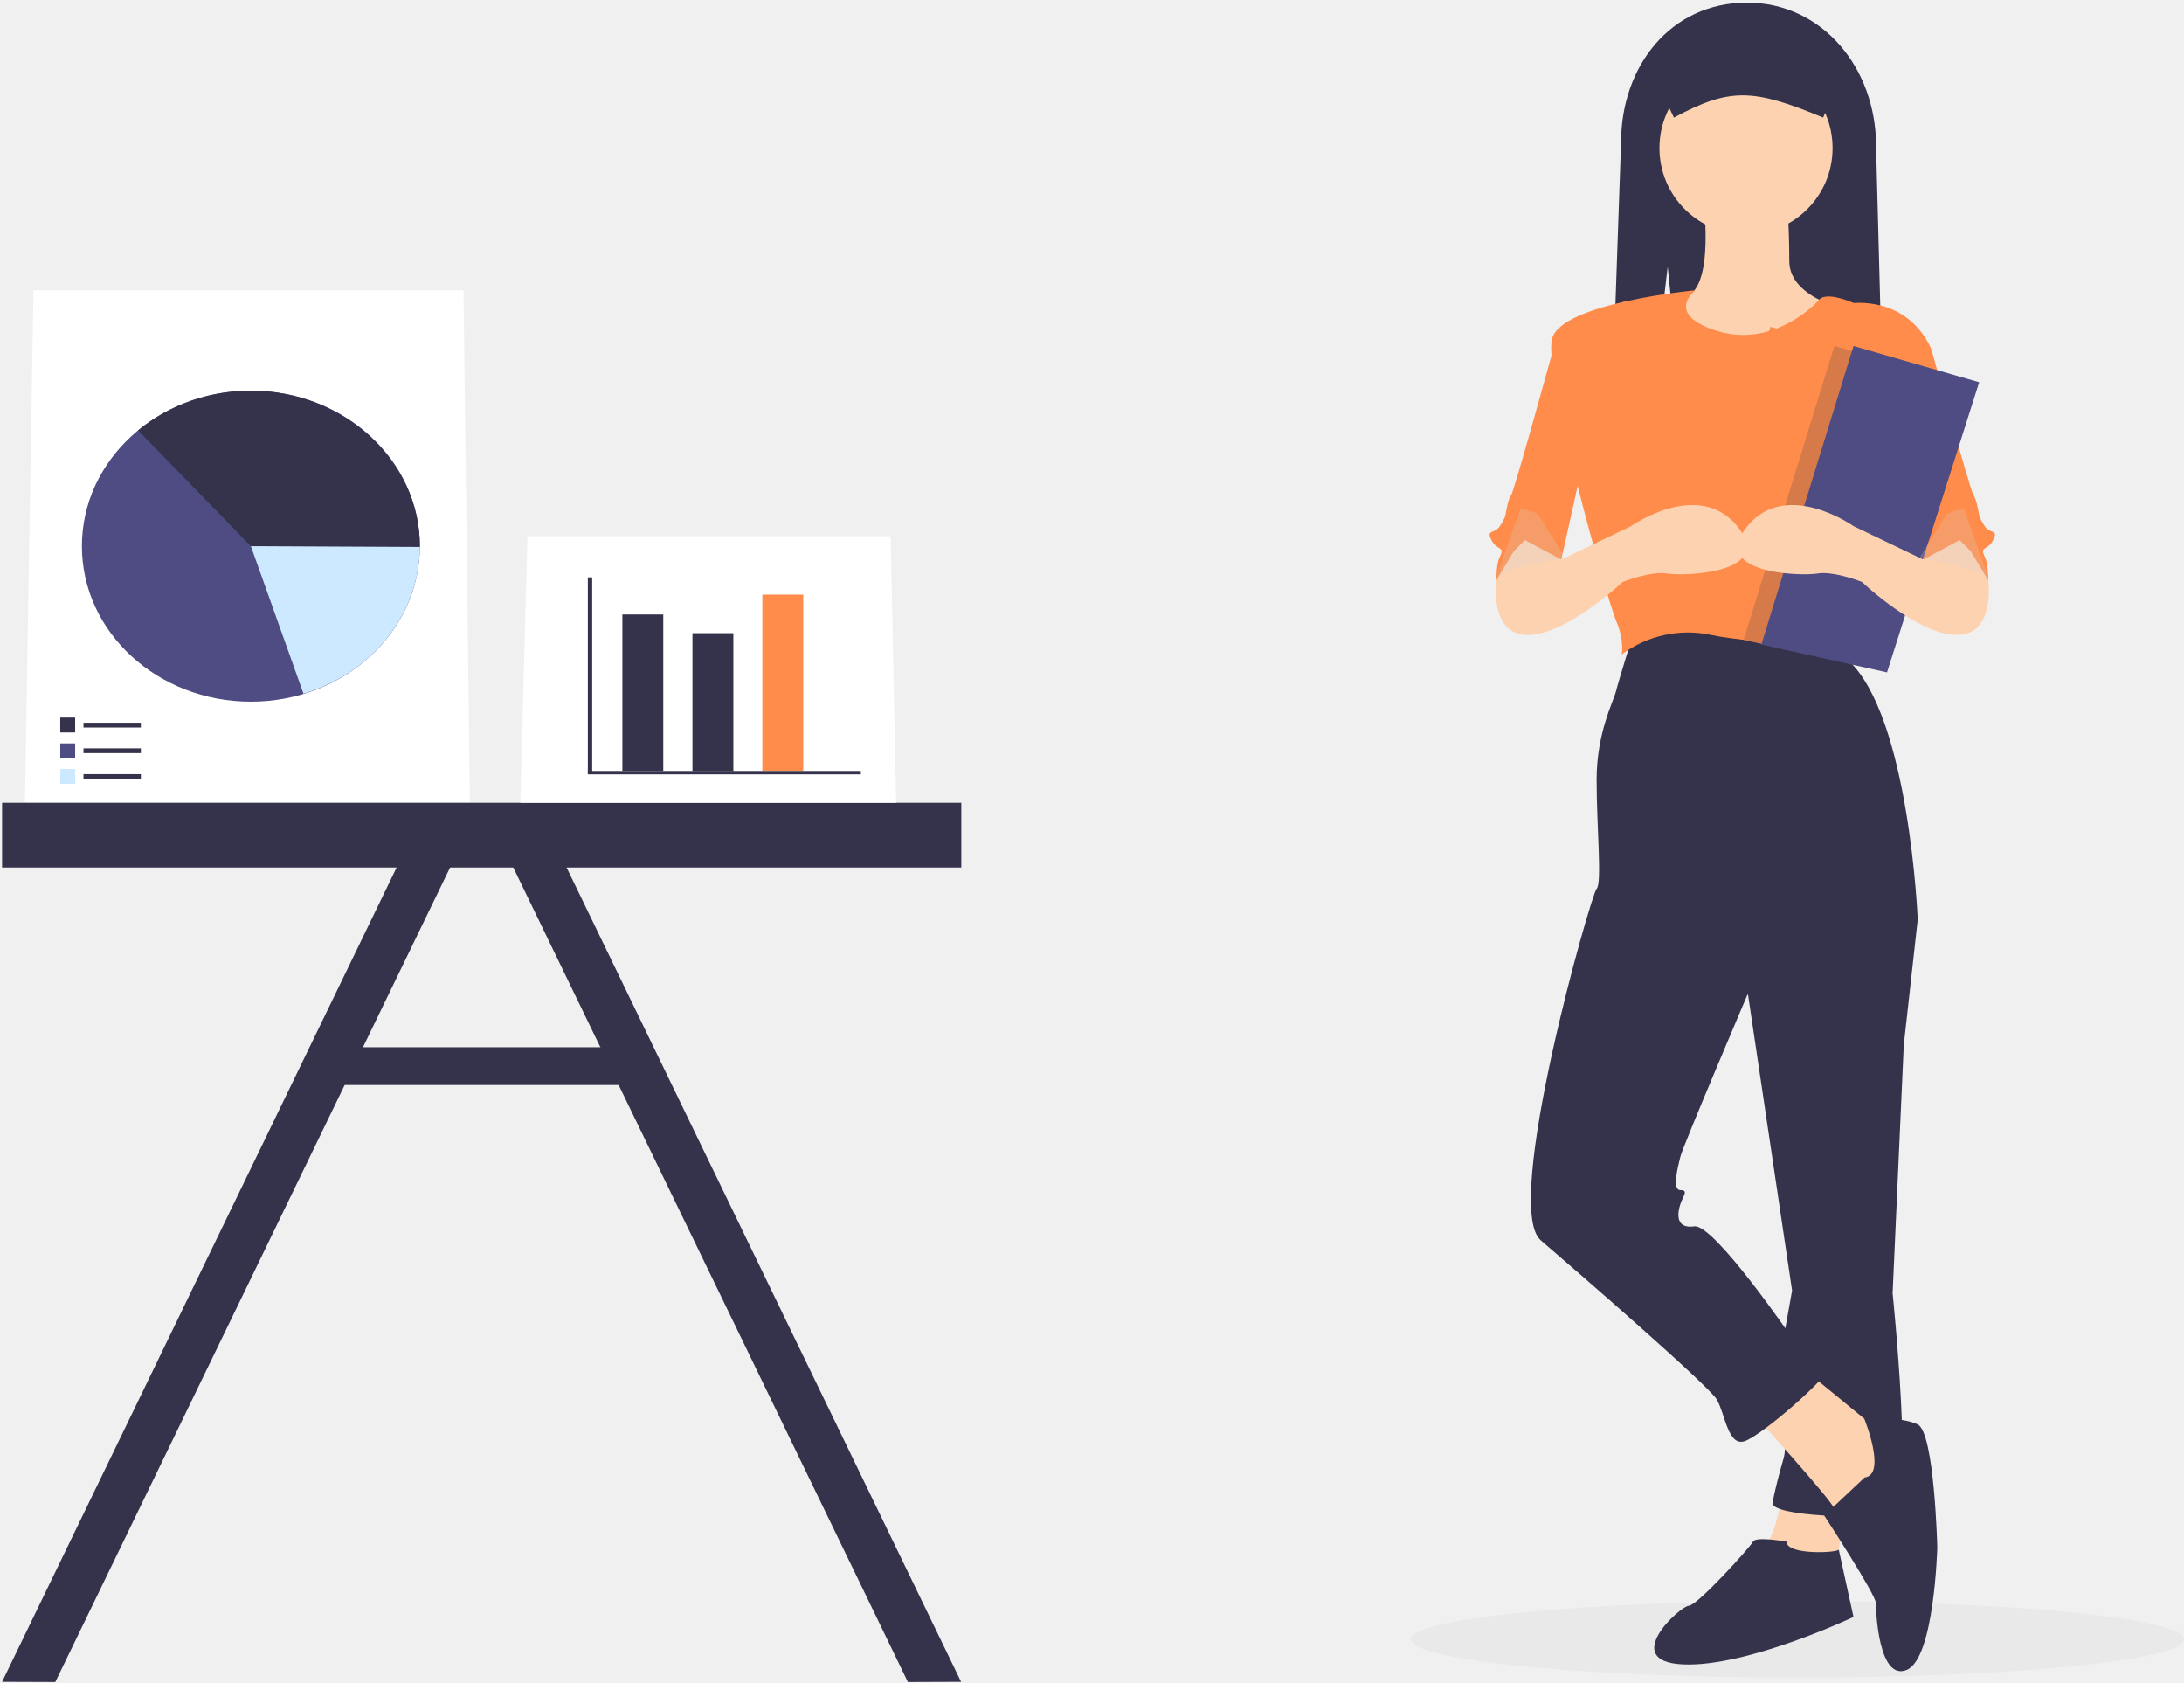
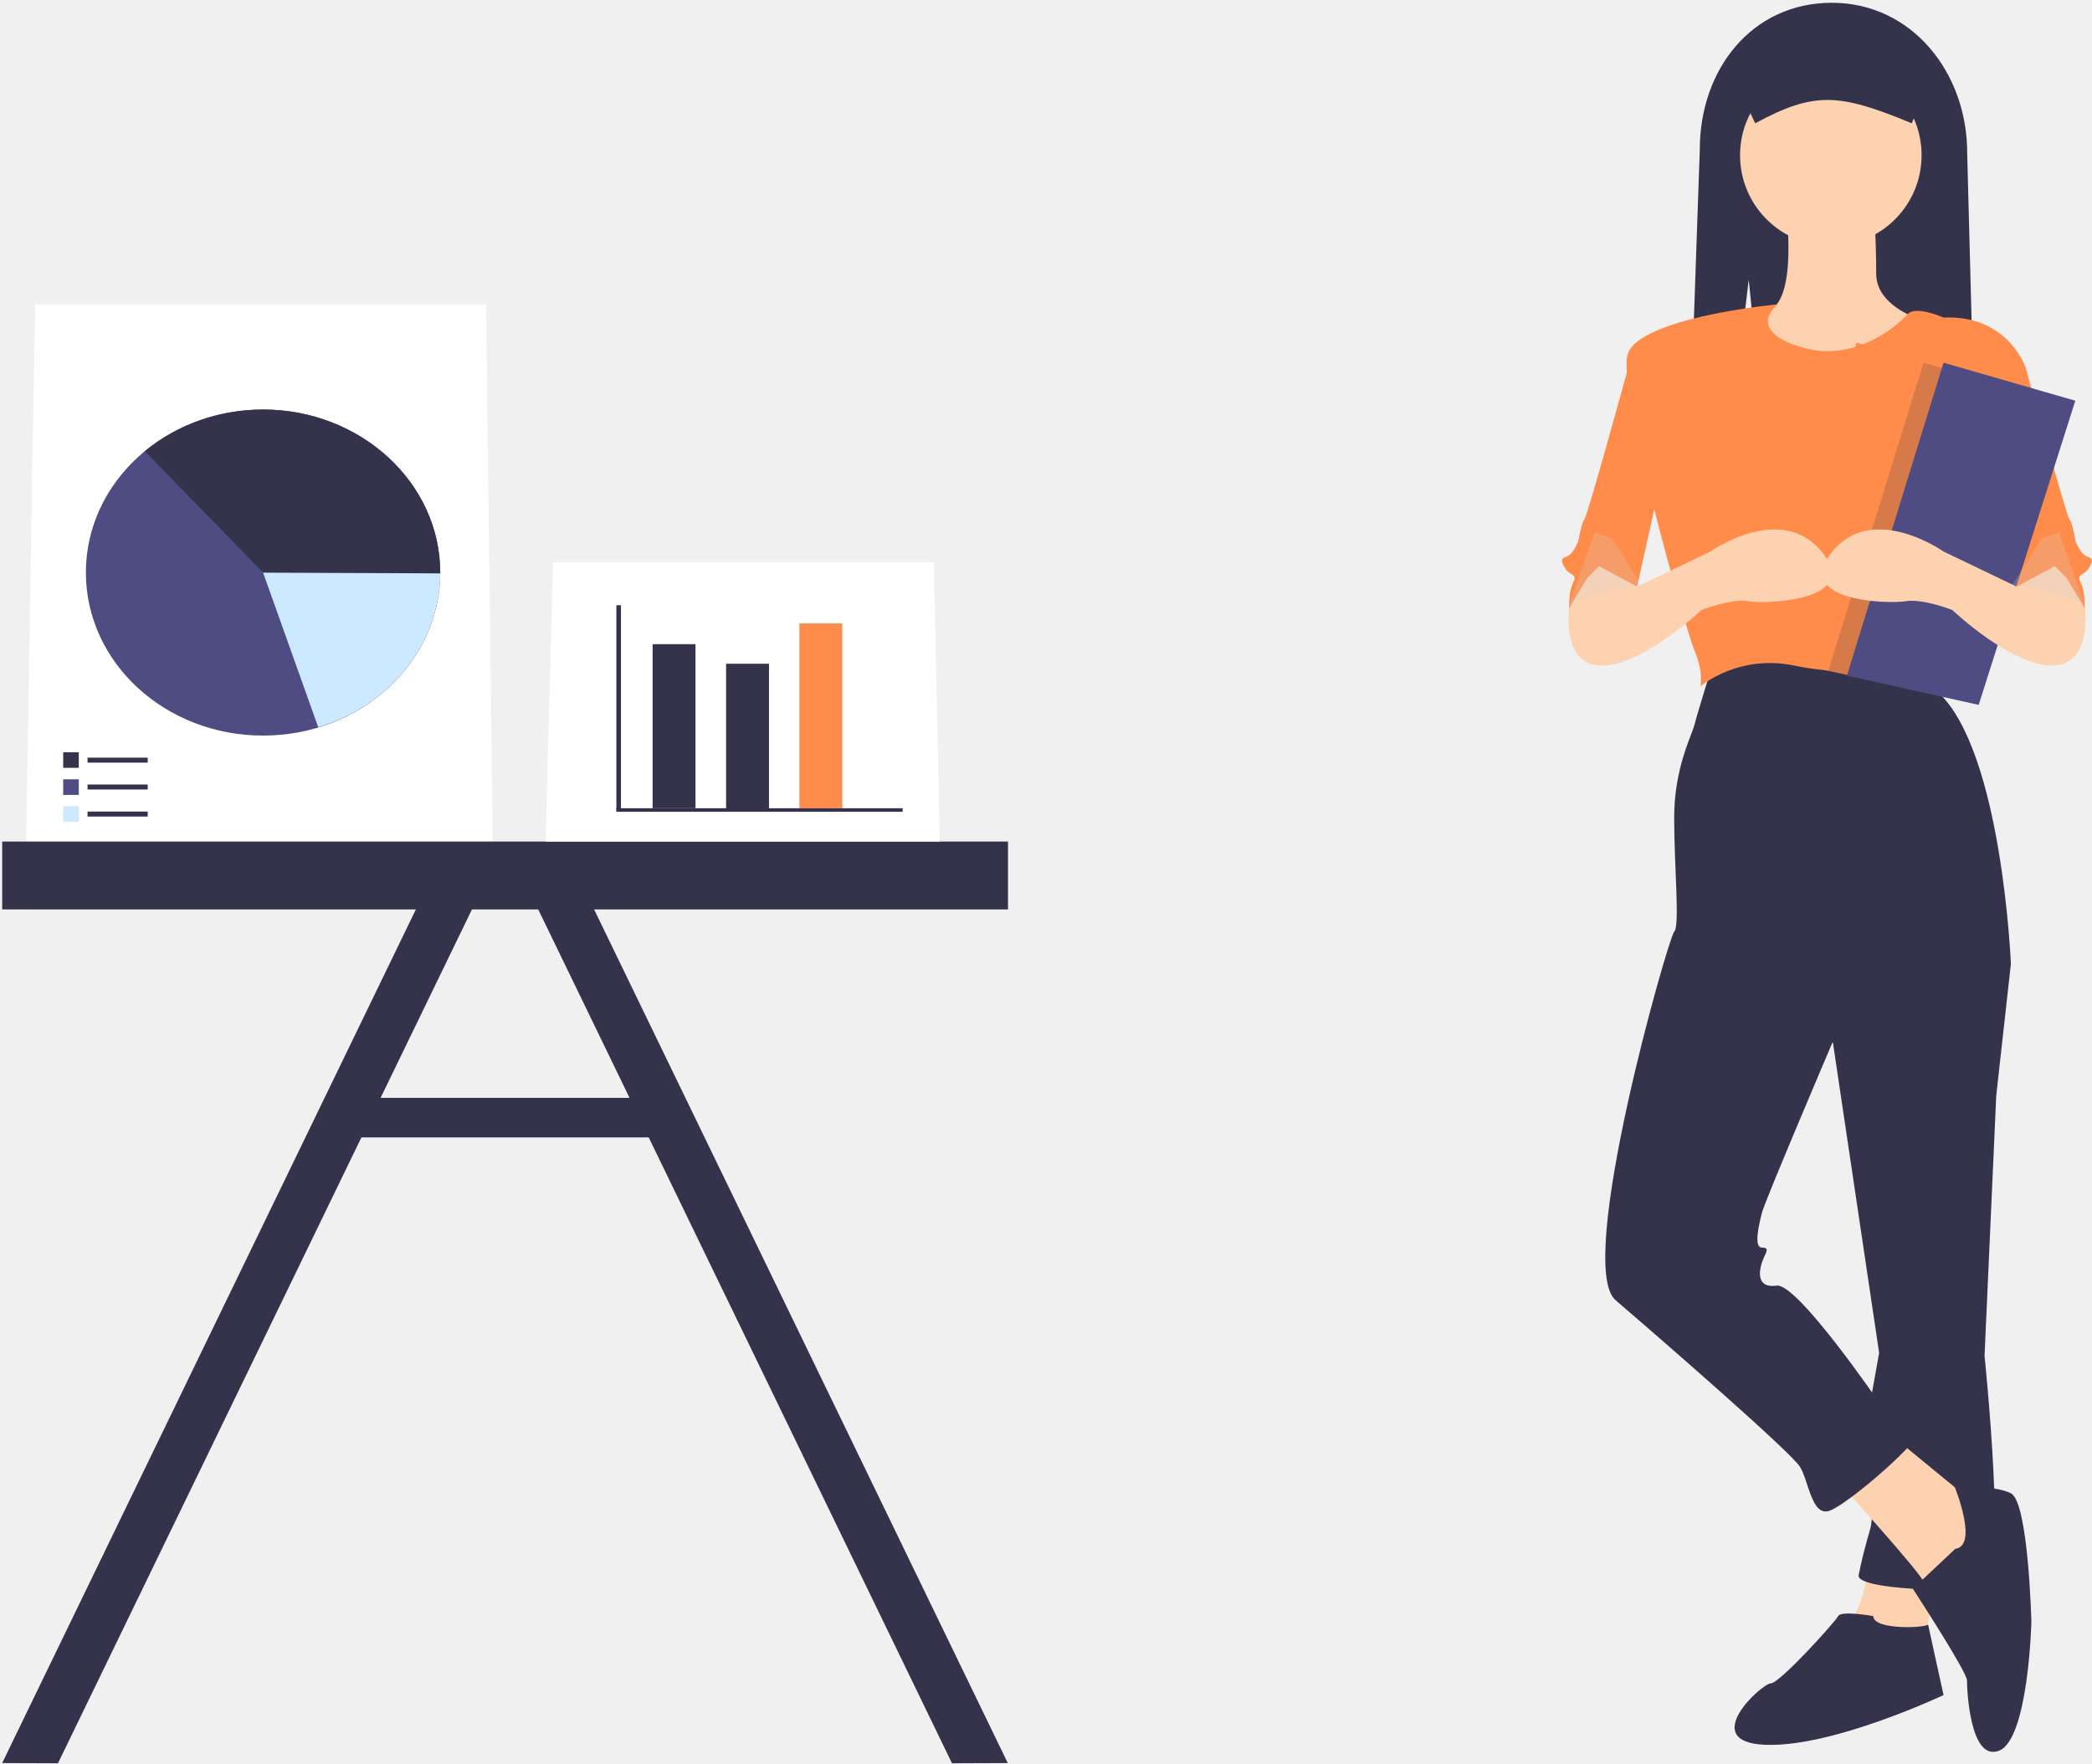
- <svg xmlns="http://www.w3.org/2000/svg" width="474" height="365" viewBox="0 0 474 365" fill="none">
-   <path d="M390.107 364C436.44 364 474 360.282 474 355.695C474 351.109 436.44 347.39 390.107 347.39C343.775 347.39 306.215 351.109 306.215 355.695C306.215 360.282 343.775 364 390.107 364Z" fill="#D3D3D3" fill-opacity="0.23" />
+ <svg xmlns="http://www.w3.org/2000/svg" width="433" height="365" viewBox="0 0 433 365" fill="none">
  <path d="M361.946 57.873L367.064 108.43H409.188L407.163 31.584C407.163 15.043 395.715 0.575 379.155 0.575C362.596 0.575 351.823 14.369 351.823 30.91L349.123 108.43H355.991L361.946 57.873Z" fill="#34334B" />
  <path d="M387.123 322.993C387.123 322.993 385.305 334.494 382.275 336.31C379.244 338.126 398.032 342.363 398.032 342.363L401.062 324.204L387.123 322.993Z" fill="#FCD2B1" />
  <path d="M409.547 191.637L416.213 199.506L413.183 226.746L410.759 280.62C410.759 280.62 415.607 327.23 410.759 328.441C405.91 329.651 384.093 329.046 384.699 326.019C385.305 322.993 385.911 320.571 387.123 316.334C388.335 312.097 385.911 296.964 385.911 296.964L388.941 280.015L378.032 206.77L409.547 191.637Z" fill="#34334B" />
  <path d="M387.729 334.494C387.729 334.494 381.063 333.283 380.457 334.494C379.851 335.705 368.336 348.417 366.518 348.417C364.7 348.417 351.367 360.523 365.306 361.128C379.245 361.734 402.274 350.838 402.274 350.838C402.274 350.838 398.885 335.434 399.065 336.175C399.244 336.915 387.729 337.521 387.729 334.494Z" fill="#34334B" />
  <path d="M380.457 306.649C380.457 306.649 397.426 325.414 398.032 327.23C398.638 329.046 407.728 327.23 407.728 327.23L411.365 315.124L408.335 310.886L391.365 296.964L380.457 306.649Z" fill="#FCD2B1" />
  <path d="M404.698 320.572L395.911 328.833C395.911 328.833 407.122 345.995 407.122 347.811C407.122 349.627 407.728 364.76 413.789 362.339C419.849 359.918 420.455 335.705 420.455 335.705C420.455 335.705 419.849 310.886 416.213 309.07C412.577 307.254 404.607 307.828 404.607 307.828C404.607 307.828 409.547 319.966 404.698 320.572Z" fill="#34334B" />
  <path d="M354.397 137.763C354.397 137.763 351.366 147.448 350.76 149.869C350.154 152.291 346.518 158.949 346.518 169.24C346.518 179.53 347.73 191.637 346.518 192.848C345.306 194.058 325.913 261.855 334.397 269.119C342.882 276.383 370.76 300.596 372.578 303.622C374.396 306.649 375.002 313.913 378.638 312.702C382.275 311.492 396.214 299.385 396.82 296.964C397.426 294.543 388.941 290.305 388.941 290.305C388.941 290.305 371.972 265.487 367.73 266.092C363.487 266.697 364.093 263.065 364.699 261.25C365.305 259.434 366.518 258.223 364.699 258.223C362.881 258.223 364.093 253.38 364.699 250.959C365.305 248.538 379.244 215.85 379.244 215.85L416.213 199.506C416.213 199.506 414.395 155.317 401.062 143.211L398.032 135.947C398.032 135.947 364.093 133.525 354.397 137.763Z" fill="#34334B" />
  <path d="M369.548 42.121C369.548 42.121 372.578 63.308 365.306 64.518C358.033 65.729 351.973 65.124 351.973 65.729C351.973 66.334 370.154 85.099 370.154 85.099L387.123 83.889L402.274 67.545C402.274 67.545 388.335 65.124 388.335 56.649C388.335 48.174 387.729 42.121 387.729 42.121L369.548 42.121Z" fill="#FCD2B1" />
  <path d="M378.942 50.898C389.318 50.898 397.729 42.497 397.729 32.133C397.729 21.77 389.318 13.368 378.942 13.368C368.566 13.368 360.154 21.77 360.154 32.133C360.154 42.497 368.566 50.898 378.942 50.898Z" fill="#FCD2B1" />
  <path d="M367.977 62.977C367.977 62.977 338.64 65.729 336.822 73.598C335.003 81.467 348.942 130.499 350.761 134.736C352.579 138.973 351.973 142 351.973 142C354.715 139.952 357.865 138.514 361.21 137.783C364.555 137.052 368.018 137.045 371.366 137.763C382.881 140.184 399.244 138.973 399.244 138.973C399.244 138.973 404.698 116.576 405.91 114.155C407.123 111.734 411.971 98.417 411.971 94.785C411.971 91.153 419.243 76.019 419.243 76.019C419.243 76.019 415.607 65.124 402.274 65.729C402.274 65.729 396.459 63.129 394.821 65.034C393.184 66.94 384.093 75.414 372.578 71.782C361.063 68.15 367.977 62.977 367.977 62.977Z" fill="#FF8C4A" />
  <path d="M407.729 72.993L419.243 76.019C419.243 76.019 427.728 106.891 428.334 107.496C428.94 108.102 429.546 111.734 429.546 111.734C429.546 111.734 429.546 112.339 430.758 114.155C431.97 115.971 433.788 114.76 432.576 117.182C431.364 119.603 429.546 118.392 430.758 120.814C431.97 123.235 431.364 129.894 431.364 129.894C431.364 129.894 428.334 118.392 417.425 121.419L410.153 88.731L407.729 72.993Z" fill="#FF8C4A" />
  <path d="M411.534 78.787L411.493 78.926L391.531 141.738L378.428 138.831L364.259 135.69L384.262 70.918L411.534 78.787Z" fill="#FF8C4A" />
  <path d="M348.546 72.993L337.031 76.019C337.031 76.019 328.547 106.891 327.941 107.496C327.335 108.102 326.729 111.734 326.729 111.734C326.729 111.734 326.729 112.339 325.516 114.155C324.304 115.971 322.486 114.76 323.698 117.182C324.91 119.603 326.729 118.392 325.516 120.814C324.304 123.235 324.91 129.894 324.91 129.894C324.91 129.894 327.941 118.392 338.849 121.419L346.122 88.731L348.546 72.993Z" fill="#FF8C4A" />
  <path d="M328.547 119.603L324.761 125.923C324.761 125.923 323.092 137.763 331.577 137.763C340.062 137.763 352.182 126.262 352.182 126.262C352.182 126.262 358.243 123.84 361.879 124.446C365.515 125.051 385.515 124.446 377.03 114.155C368.545 103.864 354 114.155 354 114.155L338.849 121.419L330.971 117.182L328.547 119.603Z" fill="#FCD2B1" />
  <path d="M333.698 111.431L339.759 121.116C339.759 121.116 325.82 122.932 324.608 125.959C323.395 128.986 330.062 110.22 330.062 110.22L333.698 111.431Z" fill="#D3D3D3" fill-opacity="0.23" />
  <path d="M363.296 25.517C375.5 18.945 380.514 19.223 395.69 25.517L399.74 15.663C399.737 13.807 398.999 12.029 397.685 10.717C396.372 9.405 394.591 8.667 392.733 8.665H365.578C363.72 8.667 361.94 9.405 360.626 10.717C359.312 12.029 358.574 13.807 358.572 15.663L363.296 25.517Z" fill="#34334B" />
  <path opacity="0.2" d="M411.493 78.925L391.531 141.738L378.428 138.831L398.12 75.071L411.493 78.925Z" fill="#34334B" />
  <path d="M402.274 75.069L382.274 139.839L409.546 145.892L429.546 82.938L402.274 75.069Z" fill="#4E4C82" />
  <path d="M427.728 119.603L431.514 125.923C431.514 125.923 433.182 137.763 424.698 137.763C416.213 137.763 404.092 126.262 404.092 126.262C404.092 126.262 398.032 123.84 394.396 124.446C390.759 125.051 370.76 124.446 379.245 114.155C387.729 103.864 402.274 114.155 402.274 114.155L417.425 121.419L425.304 117.182L427.728 119.603Z" fill="#FCD2B1" />
  <path d="M422.577 111.431L416.516 121.116C416.516 121.116 430.455 122.932 431.667 125.959C432.879 128.986 426.213 110.22 426.213 110.22L422.577 111.431Z" fill="#D3D3D3" fill-opacity="0.23" />
  <path d="M101.979 174.181H5.407L7.26 63H100.6L101.979 174.181Z" fill="white" />
  <path d="M208.635 174.181H0.451V188.229H208.635V174.181Z" fill="#34334B" />
  <path d="M141.366 227.229H67.677V235.417H141.366V227.229Z" fill="#34334B" />
  <path d="M0.451 364.912L90.128 179.869L99.523 184.437L12 364.955L0.451 364.912Z" fill="#34334B" />
  <path d="M208.592 364.912L118.915 179.869L109.563 184.437L197.043 364.955L208.592 364.912Z" fill="#34334B" />
  <path d="M54.447 152.246C74.701 152.246 91.12 137.139 91.12 118.504C91.12 99.869 74.701 84.762 54.447 84.762C34.194 84.762 17.775 99.869 17.775 118.504C17.775 137.139 34.194 152.246 54.447 152.246Z" fill="#4E4C82" />
  <path d="M54.447 118.504H91.12C91.12 125.615 88.663 132.553 84.138 138.284C79.614 144.058 73.193 148.325 65.867 150.522L54.447 118.504Z" fill="#CCE9FF" />
  <path d="M54.447 118.504L29.97 93.381C36.693 87.865 45.398 84.762 54.447 84.762C74.572 84.762 91.12 99.974 91.12 118.504C91.12 118.547 91.12 118.634 91.12 118.677L54.447 118.504Z" fill="#34334B" />
  <path d="M194.5 174.181H112.925L114.476 116.349H193.294L194.5 174.181Z" fill="white" />
  <path d="M143.952 133.328H135.075V167.286H143.952V133.328Z" fill="#34334B" />
  <path d="M159.164 137.379H150.287V167.329H159.164V137.379Z" fill="#34334B" />
  <path d="M174.333 129.019H165.456V167.286H174.333V129.019Z" fill="#FF8C4A" />
  <path d="M128.525 125.27H127.577V167.76H128.525V125.27Z" fill="#34334B" />
  <path d="M186.829 167.286H127.576V168.018H186.829V167.286Z" fill="#34334B" />
  <path d="M16.309 155.693H13.077V158.925H16.309V155.693Z" fill="#34334B" />
  <path d="M30.573 156.814H18.119V157.849H30.573V156.814Z" fill="#34334B" />
  <path d="M30.573 162.373H18.119V163.408H30.573V162.373Z" fill="#34334B" />
  <path d="M30.573 167.975H18.119V169.01H30.573V167.975Z" fill="#34334B" />
  <path d="M16.309 161.296H13.077V164.528H16.309V161.296Z" fill="#4E4C82" />
  <path d="M16.309 166.855H13.077V170.087H16.309V166.855Z" fill="#CCE9FF" />
</svg>
